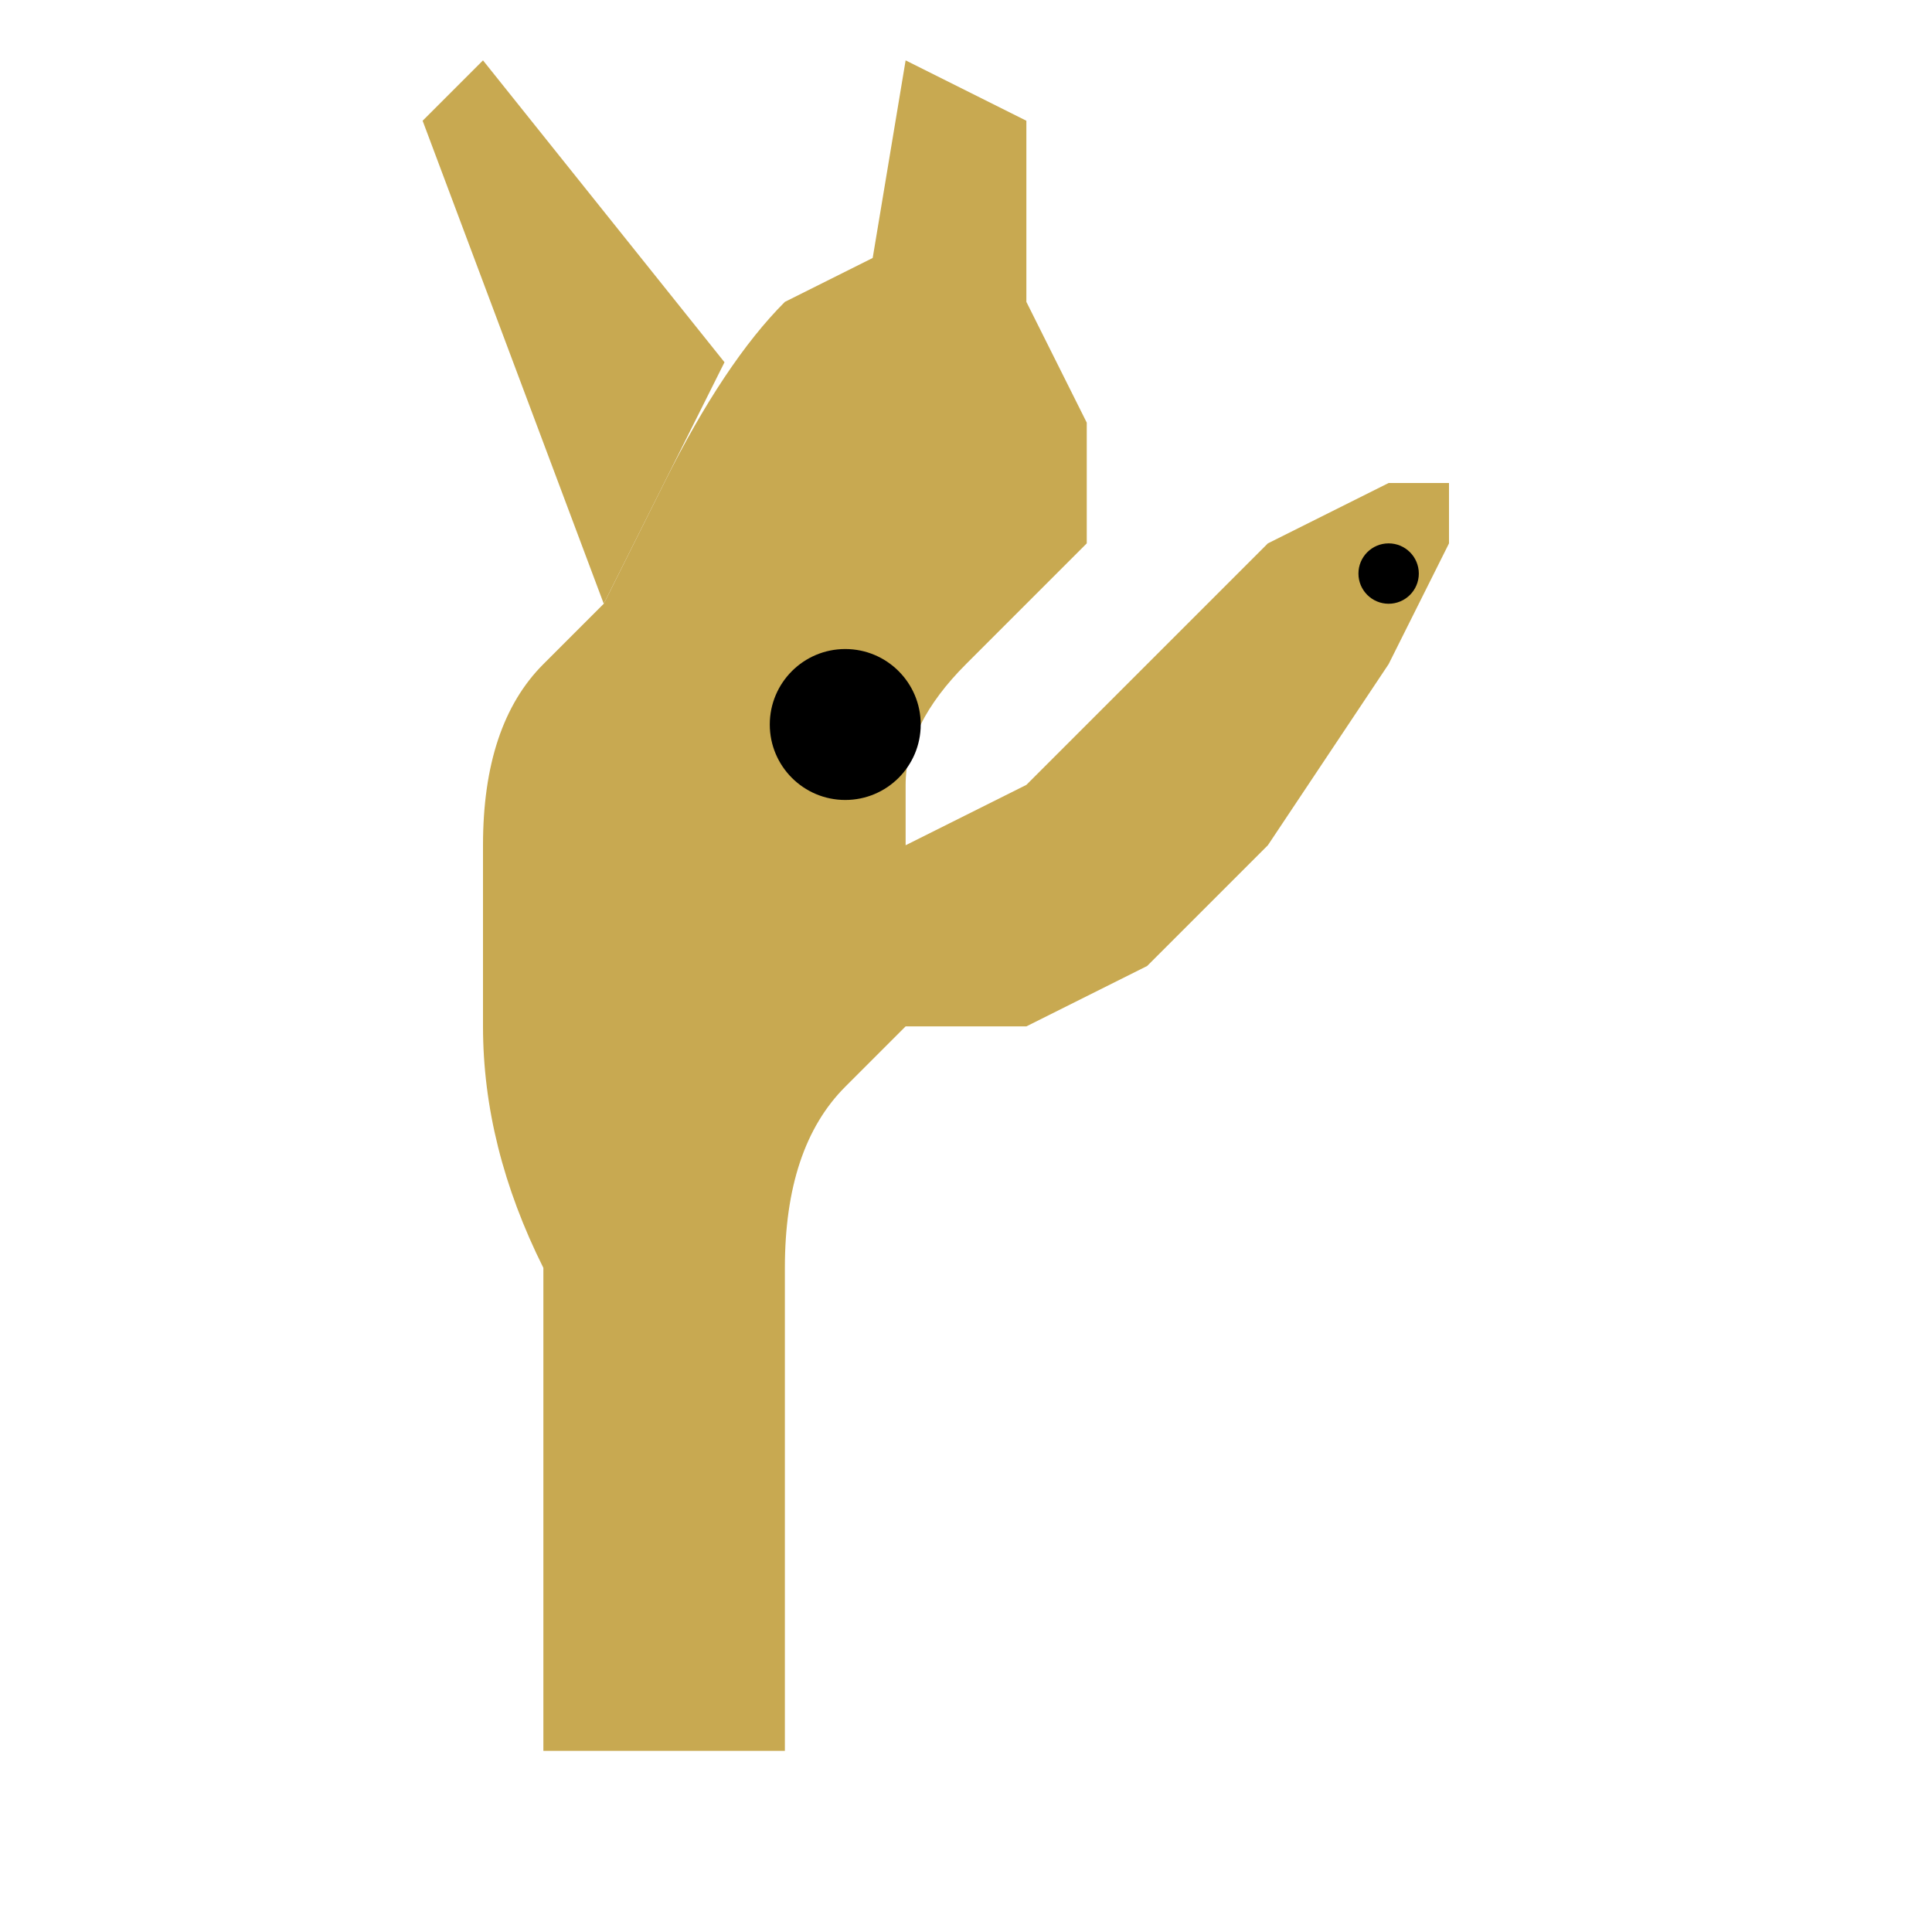
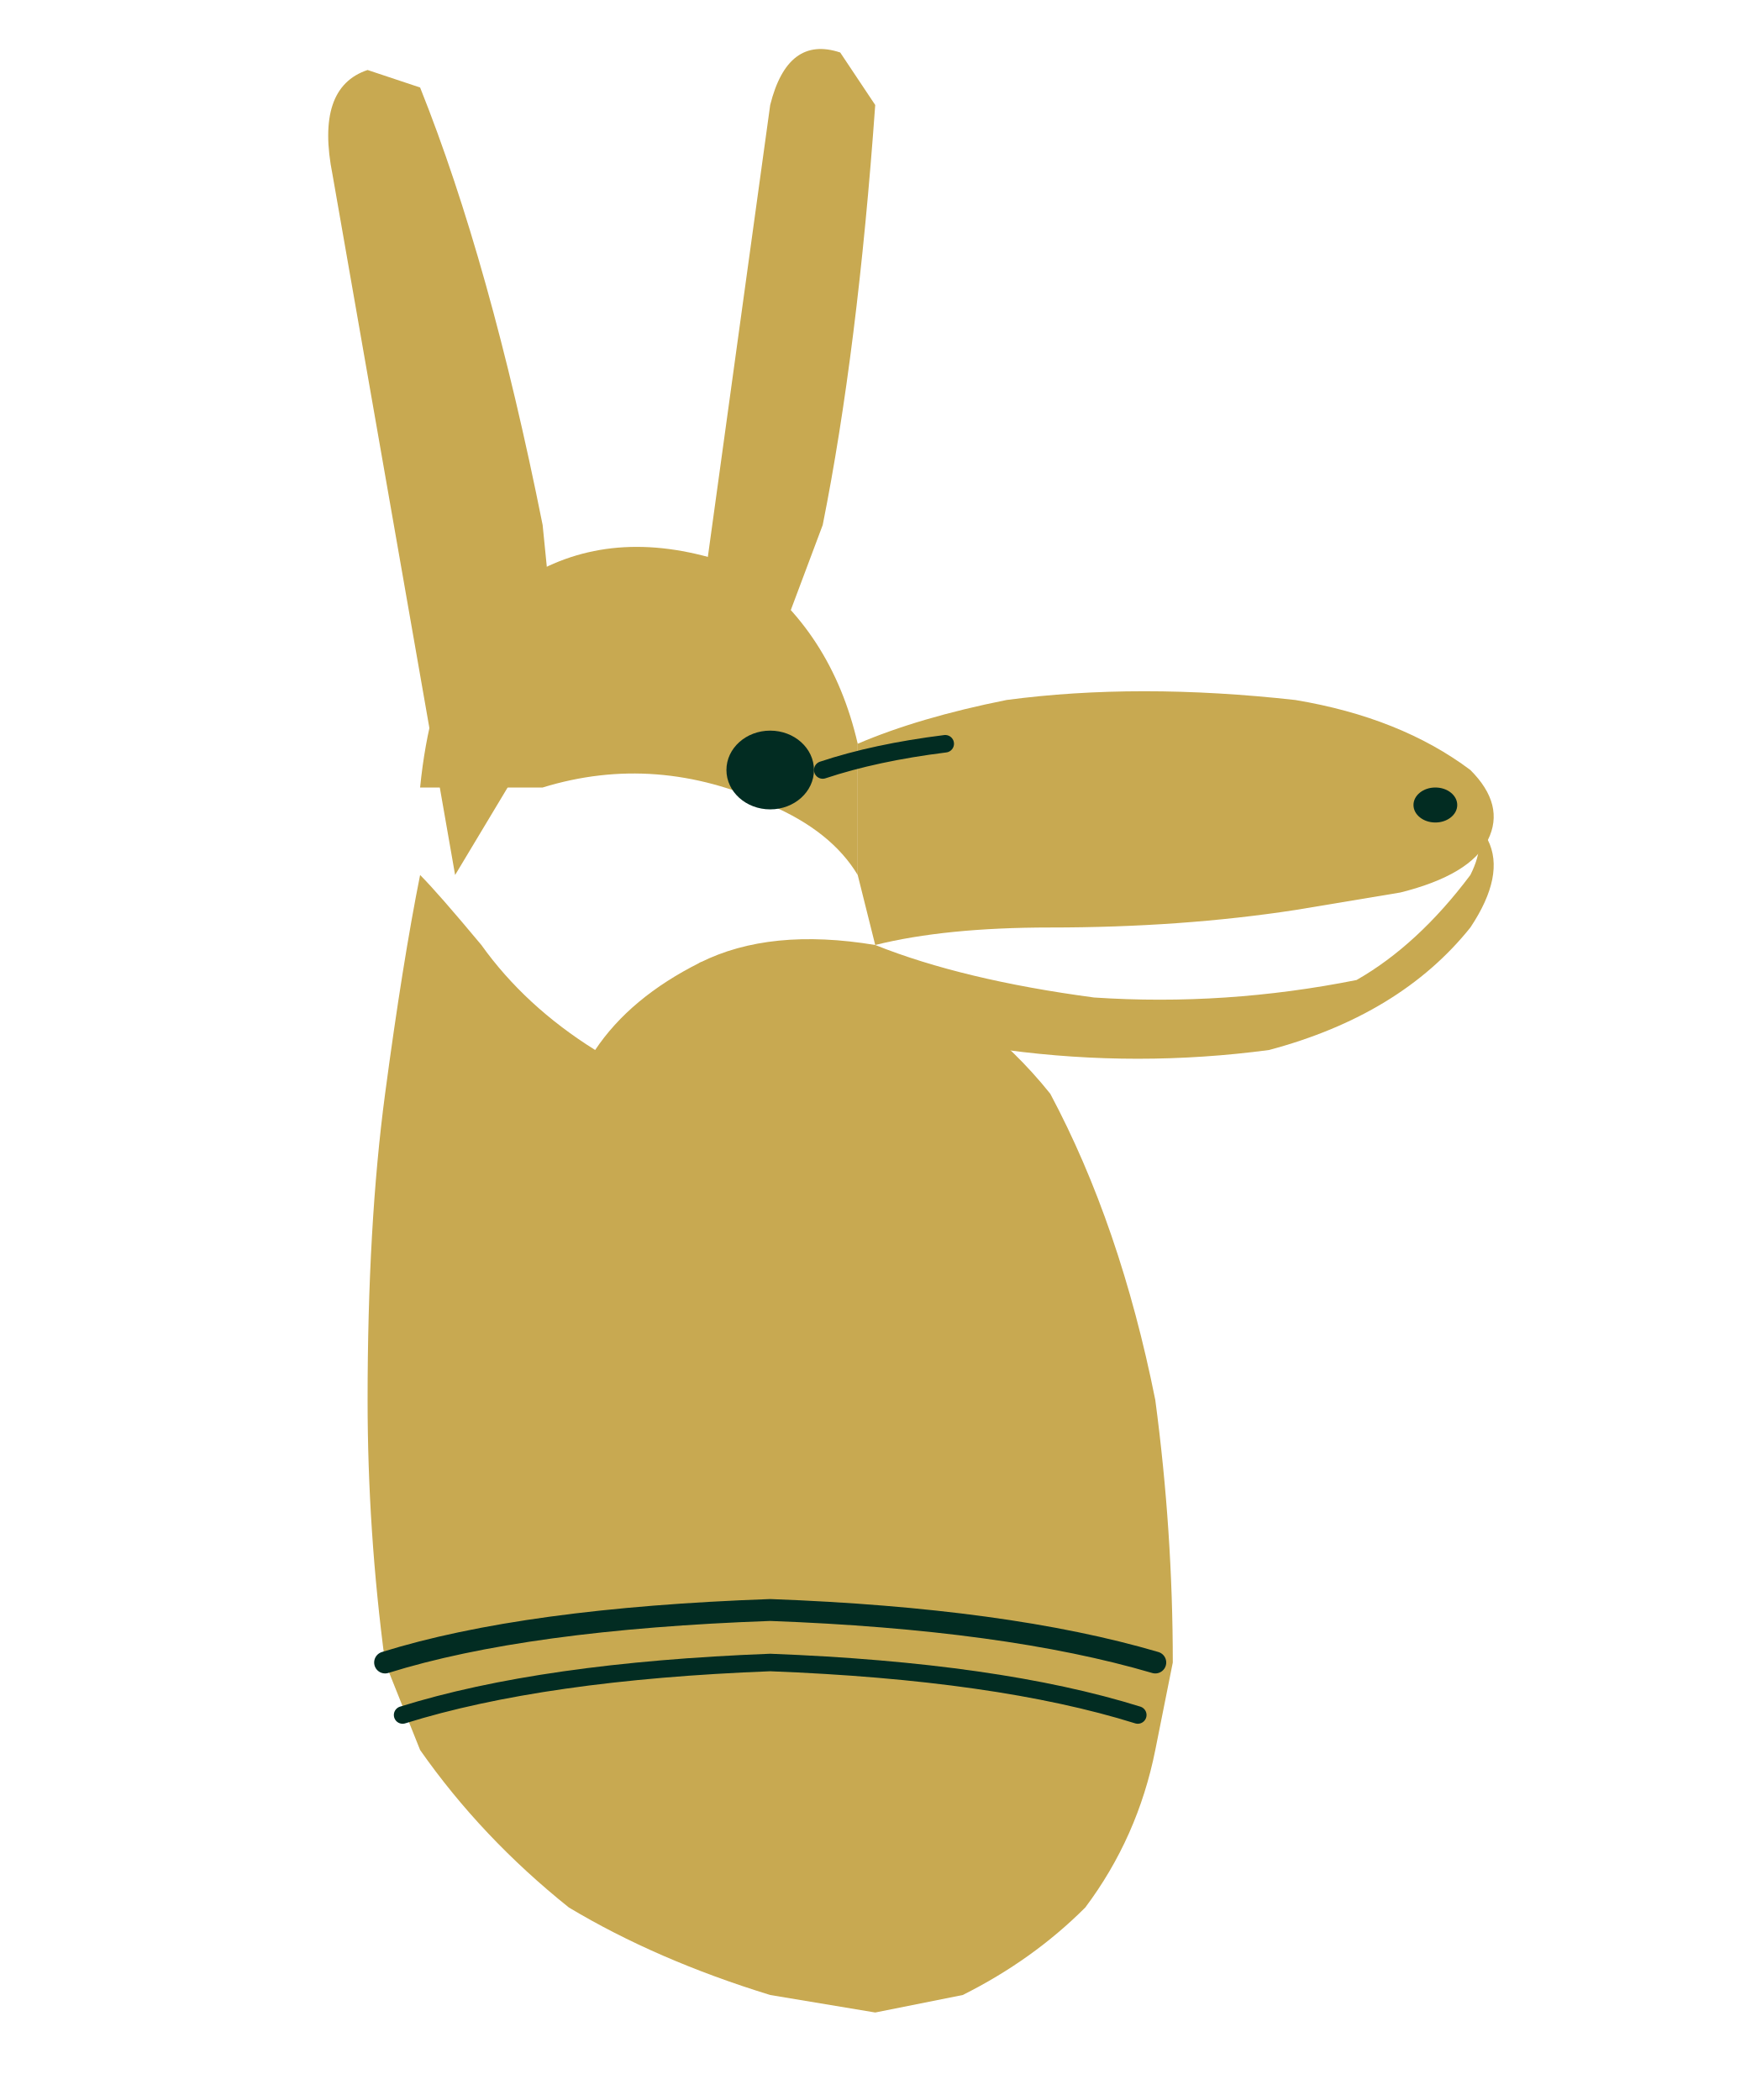
- <svg xmlns="http://www.w3.org/2000/svg" viewBox="0 0 64 64" width="64" height="64">
-   <g fill="#C8A951" stroke="none">
-     <path d="       M 18 58       L 18 42       Q 16 38 16 34       L 16 28       Q 16 24 18 22       L 20 20       L 22 16       Q 24 12 26 10       L 30 8       L 34 10       L 36 14       L 36 18       L 34 20       L 32 22       Q 30 24 30 26       L 30 28       L 34 26       L 38 22       L 42 18       L 46 16       L 48 16       L 48 18       L 46 22       L 42 28       L 38 32       L 34 34       L 30 34       L 28 36       Q 26 38 26 42       L 26 58       Z     " />
-     <path d="       M 20 20       L 14 4       L 16 2       L 24 12       L 22 16       Z     " />
-     <path d="       M 28 14       L 30 2       L 34 4       L 34 10       L 30 14       Z     " />
-     <circle cx="28" cy="24" r="2.5" fill="#000" />
-     <circle cx="46" cy="19" r="1" fill="#000" />
-   </g>
+ <svg xmlns="http://www.w3.org/2000/svg" viewBox="0 0 200 240" fill="#C8A951">
+   <path d="M 52 100 L 38 20 Q 36 10 42 8 L 48 10 Q 56 30 62 60 L 64 80 Z" />
+   <path d="M 80 70 L 88 12 Q 90 4 96 6 L 100 12 Q 98 40 94 60 L 88 76 Z" />
+   <path d="M 48 90 Q 50 70 62 65 Q 72 60 85 65 Q 95 72 98 85 L 98 100 Q 95 95 88 92 Q 75 86 62 90 Z" />
+   <path d="M 98 85 Q 105 82 115 80 Q 130 78 148 80 Q 160 82 168 88 Q 172 92 170 96 Q 168 100 160 102 L 148 104 Q 135 106 120 106 Q 108 106 100 108 L 98 100 Z" />
+   <path d="M 100 108 Q 110 112 125 114 Q 140 115 155 112 Q 162 108 168 100 Q 170 96 168 94 L 170 96 Q 172 100 168 106 Q 160 116 145 120 Q 130 122 115 120 Q 105 118 98 115 L 90 118 Q 82 120 76 120 L 72 118 Q 74 114 80 110 Q 88 106 100 108 Z" />
+   <path d="M 48 100 Q 46 110 44 125 Q 42 140 42 160 Q 42 175 44 190 L 48 200 Q 55 210 65 218 Q 75 224 88 228 L 100 230 L 110 228 Q 118 224 124 218 Q 130 210 132 200 L 134 190 Q 134 175 132 160 Q 128 140 120 125 Q 112 115 100 110 Q 88 108 80 110 Q 72 114 68 120 Q 60 115 55 108 Q 50 102 48 100 Z" />
+   <ellipse cx="88" cy="88" rx="5" ry="4.5" fill="#022c22" />
+   <path d="M 94 88 Q 100 86 108 85" fill="none" stroke="#022c22" stroke-width="2" stroke-linecap="round" />
+   <ellipse cx="164" cy="92" rx="2.5" ry="2" fill="#022c22" />
+   <path d="M 44 190 Q 60 185 88 184 Q 115 185 132 190" fill="none" stroke="#022c22" stroke-width="2.5" stroke-linecap="round" />
+   <path d="M 46 196 Q 62 191 88 190 Q 114 191 130 196" fill="none" stroke="#022c22" stroke-width="2" stroke-linecap="round" />
</svg>
